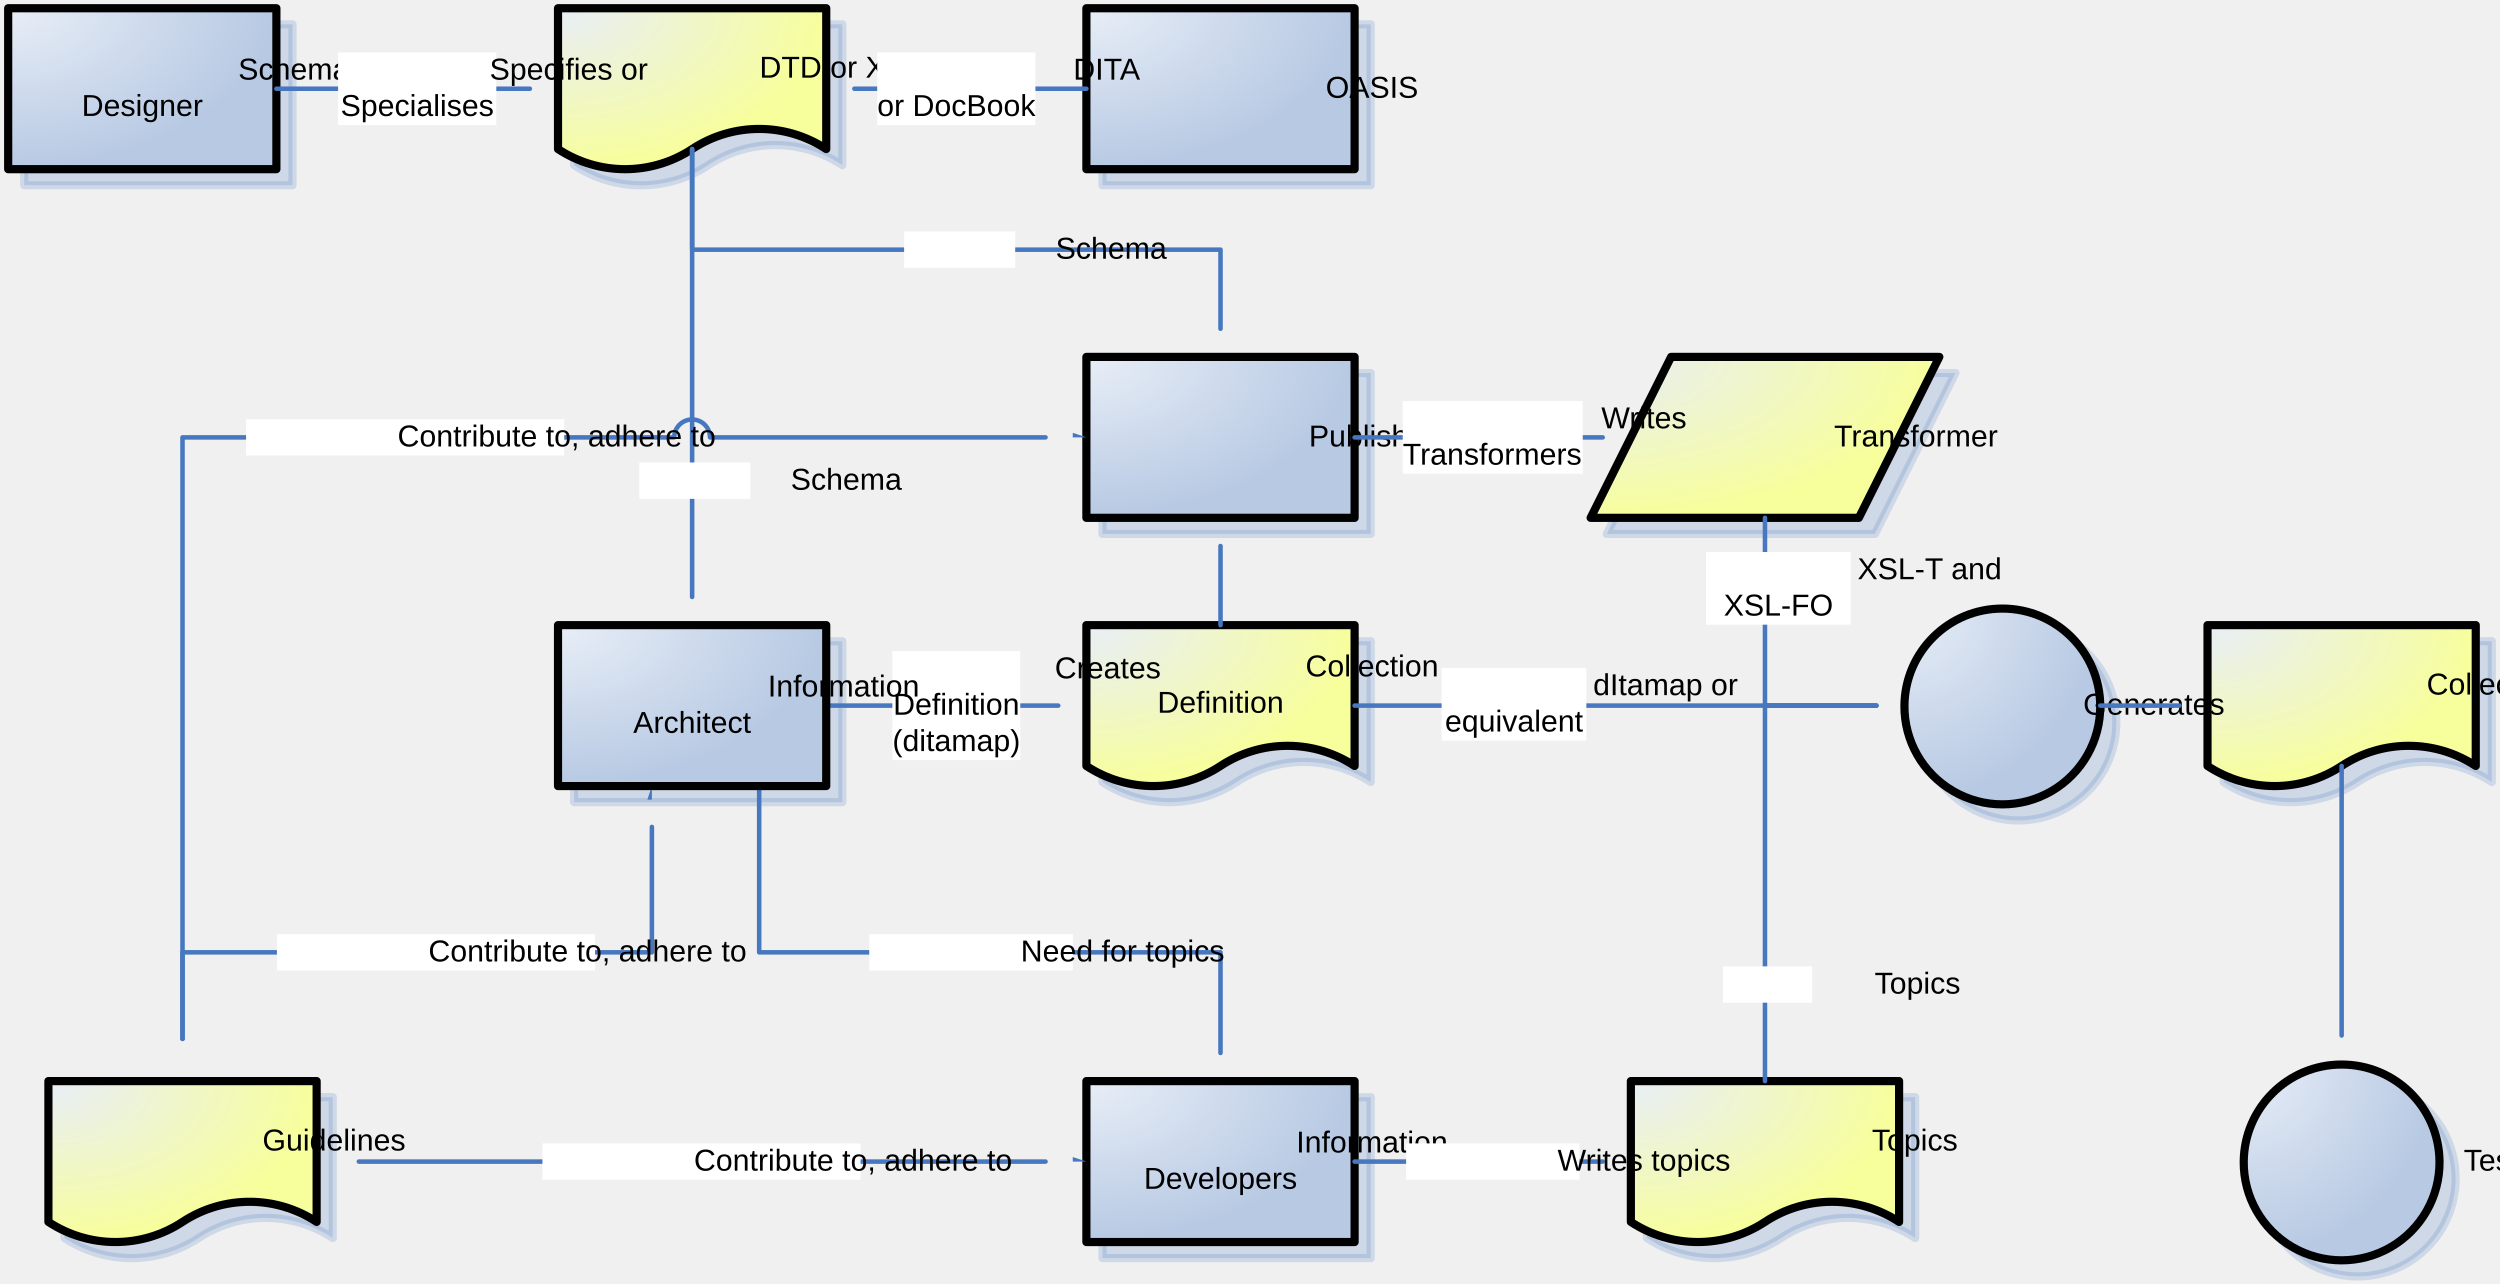
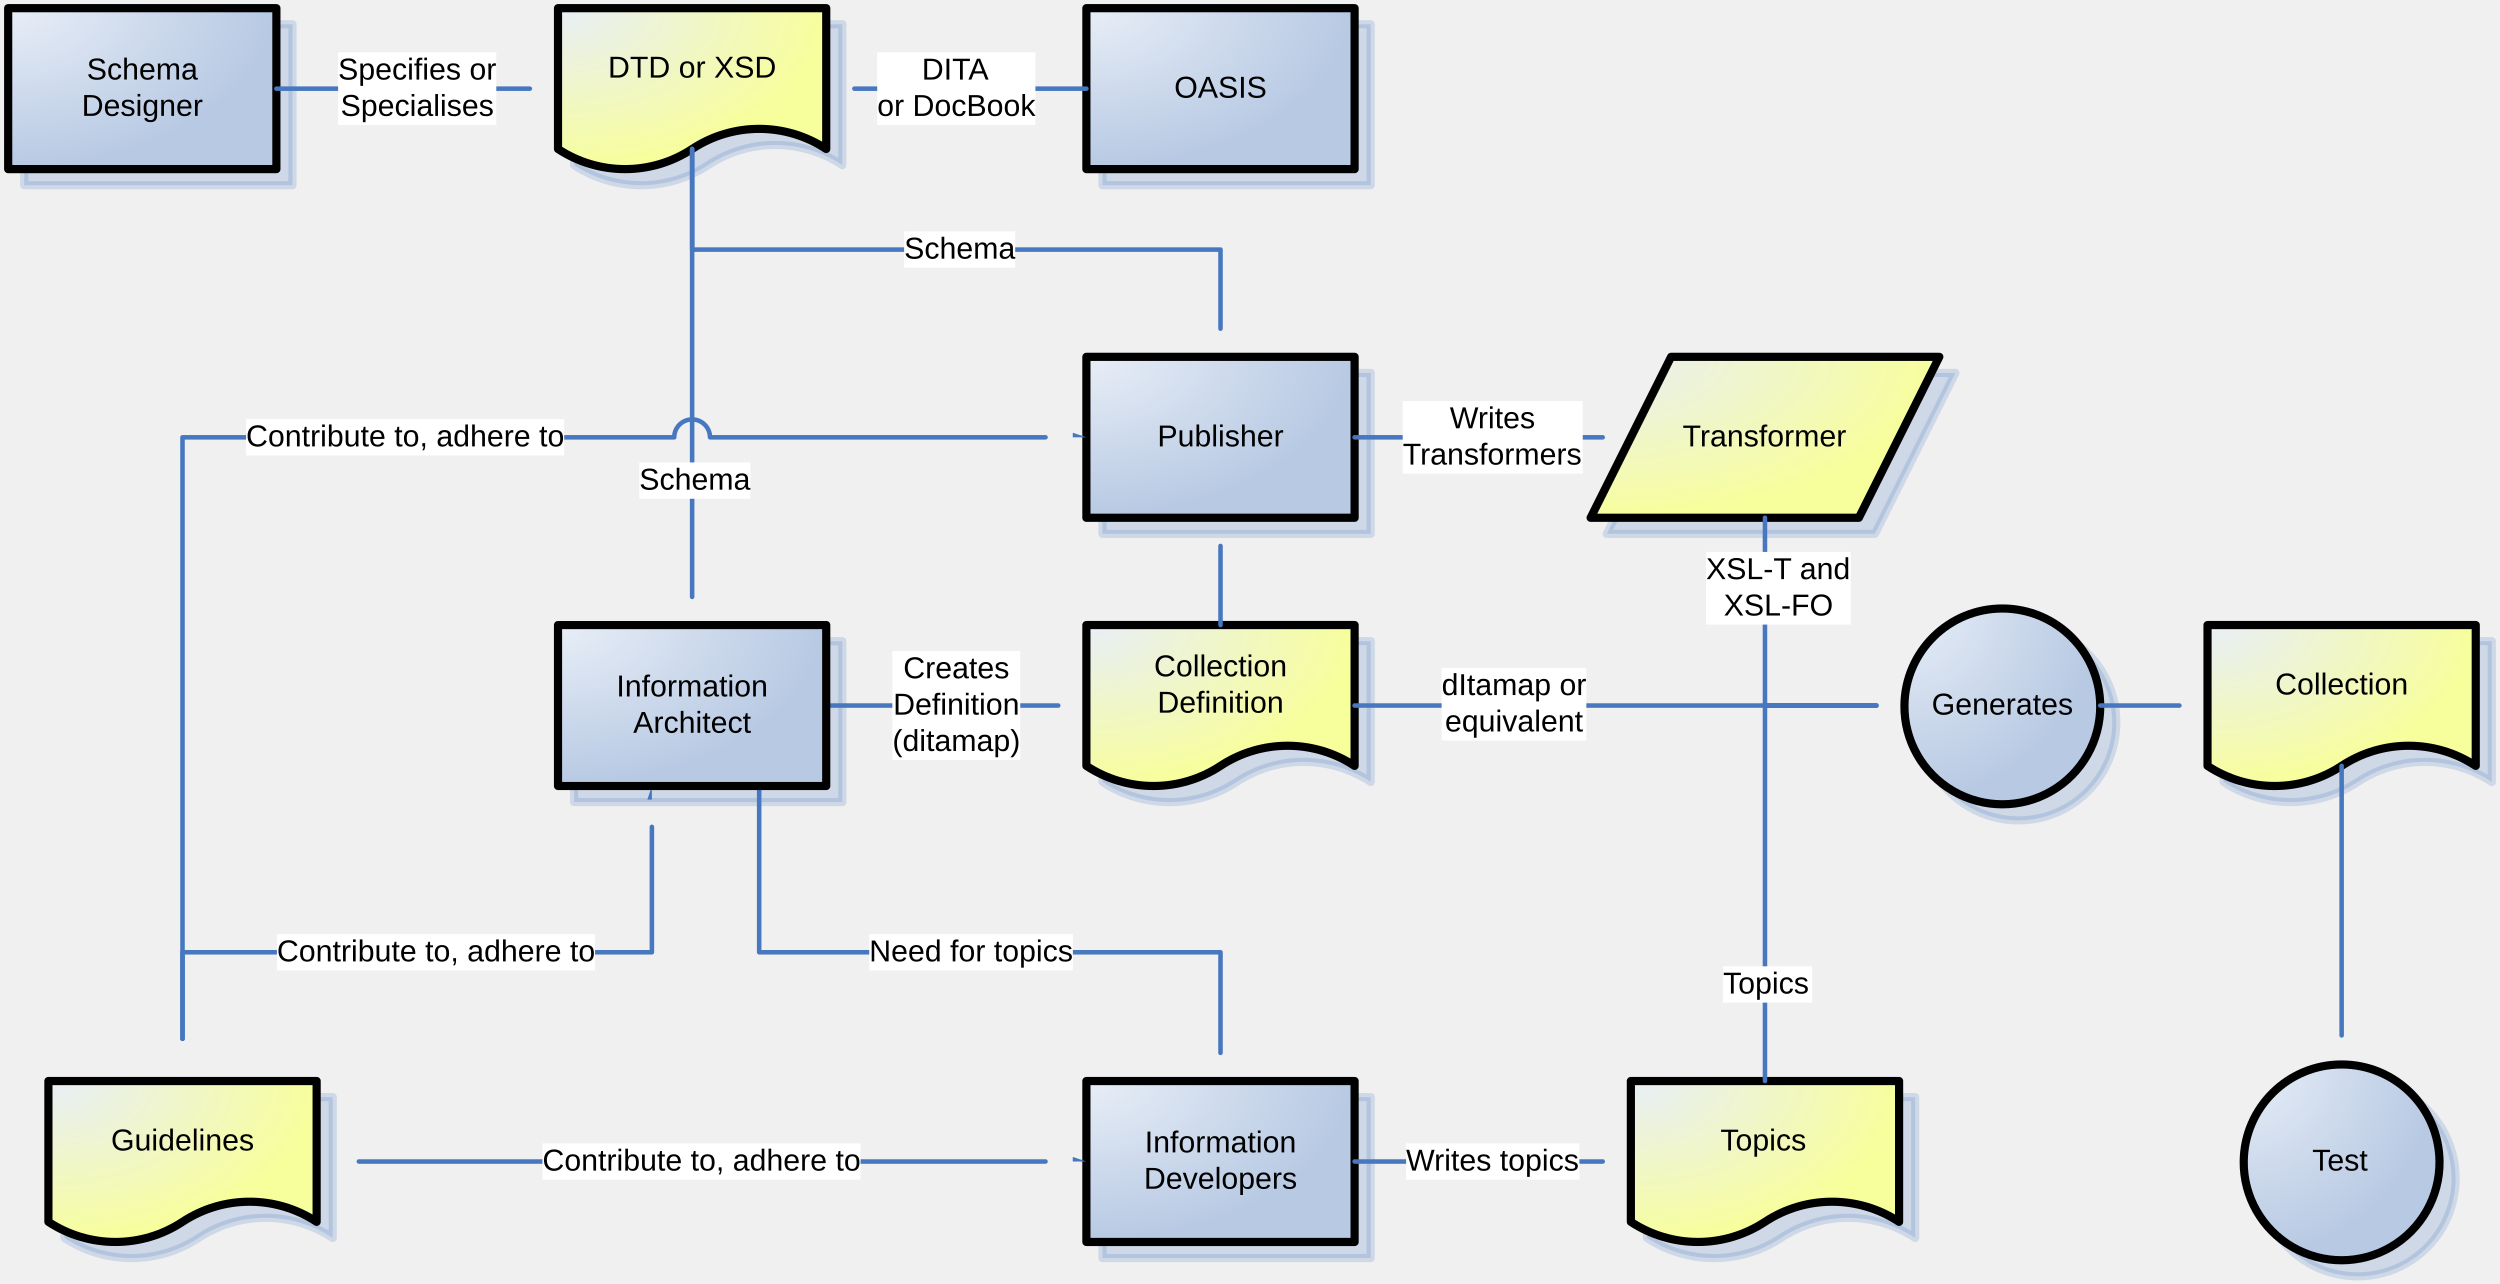
- <svg xmlns="http://www.w3.org/2000/svg" xmlns:ns1="http://schemas.microsoft.com/visio/2003/SVGExtensions/" xmlns:xlink="http://www.w3.org/1999/xlink" width="9.174in" height="4.711in" viewBox="0 0 660.54 339.163" xml:space="preserve" color-interpolation-filters="sRGB" class="st11">
-   <ns1:documentProperties ns1:langID="1033" ns1:metric="true" ns1:viewMarkup="false" />
-   <style type="text/css">
- 	
- 		.st1 {visibility:visible}
- 		.st2 {fill:#4979c0;fill-opacity:0.2;stroke:#4979c0;stroke-linecap:round;stroke-linejoin:round;stroke-opacity:0.2;stroke-width:2.16}
- 		.st3 {fill:url(#grad36-6);stroke:#000000;stroke-linecap:round;stroke-linejoin:round;stroke-width:2.16}
- 		.st4 {fill:#000000;font-family:Arial;font-size:0.667em}
- 		.st5 {font-size:1em}
- 		.st6 {fill:url(#grad36-21);stroke:#000000;stroke-linecap:round;stroke-linejoin:round;stroke-width:2.16}
- 		.st7 {marker-end:url(#mrkr4-71);stroke:#4677bf;stroke-linecap:round;stroke-linejoin:round;stroke-width:1.2}
- 		.st8 {fill:#4677bf;fill-opacity:1;stroke:#4677bf;stroke-opacity:1;stroke-width:0.323}
- 		.st9 {fill:#ffffff;stroke:none;stroke-linecap:butt;stroke-width:7.2}
- 		.st10 {marker-end:url(#mrkr13-113);marker-start:url(#mrkr13-111);stroke:#4677bf;stroke-linecap:round;stroke-linejoin:round;stroke-width:1.2}
- 		.st11 {fill:none;fill-rule:evenodd;font-size:12;overflow:visible;stroke-linecap:square;stroke-miterlimit:3}
- 	
- 	</style>
+ <svg xmlns="http://www.w3.org/2000/svg" xmlns:xlink="http://www.w3.org/1999/xlink" width="880.72" height="452.217" class="st11" color-interpolation-filters="sRGB" viewBox="0 0 660.54 339.163" xml:space="preserve">
+   <style type="text/css">.st1{visibility:visible}.st2,.st3{stroke-linecap:round;stroke-linejoin:round;stroke-width:2.16}.st2{fill:#4979c0;fill-opacity:.2;stroke:#4979c0;stroke-opacity:.2}.st3{fill:url(#grad36-6);stroke:#000}.st4{fill:#000;font-family:Arial;font-size:.667em}.st5{font-size:1em}.st6{fill:url(#grad36-21);stroke:#000;stroke-linecap:round;stroke-linejoin:round;stroke-width:2.16}.st7,.st8{stroke:#4677bf}.st7{marker-end:url(#mrkr4-71);stroke-linecap:round;stroke-linejoin:round;stroke-width:1.2}.st8{fill:#4677bf;fill-opacity:1;stroke-opacity:1;stroke-width:.323}.st9{fill:#fff;stroke:none;stroke-linecap:butt;stroke-width:7.2}.st10{marker-end:url(#mrkr13-113);marker-start:url(#mrkr13-111);stroke:#4677bf;stroke-linecap:round;stroke-linejoin:round;stroke-width:1.2}.st11{fill:none;fill-rule:evenodd;font-size:12;overflow:visible;stroke-linecap:square;stroke-miterlimit:3}</style>
  <defs id="Patterns_And_Gradients">
-     <radialGradient id="grad36-6" ns1:fillPattern="36" ns1:foreground="#e8eef7" ns1:background="#b7c9e3" cx="0" cy="0" r="1">
+     <radialGradient id="grad36-6" cx="0" cy="0" r="1">
      <stop offset="0" style="stop-color:#e8eef7;stop-opacity:1" />
      <stop offset="1" style="stop-color:#b7c9e3;stop-opacity:1" />
    </radialGradient>
-     <radialGradient id="grad36-21" ns1:fillPattern="36" ns1:foreground="#e8eef7" ns1:background="#f7fe9c" cx="0" cy="0" r="1">
+     <radialGradient id="grad36-21" cx="0" cy="0" r="1">
      <stop offset="0" style="stop-color:#e8eef7;stop-opacity:1" />
      <stop offset="1" style="stop-color:#f7fe9c;stop-opacity:1" />
    </radialGradient>
  </defs>
  <defs id="Markers">
    <g id="lend4">
-       <path d="M 2 1 L -0 0 L 2 -1 L 2 1 " style="stroke:none" />
-     </g>
-     <marker id="mrkr4-71" class="st8" ns1:arrowType="4" ns1:arrowSize="2" ns1:setback="6.2" refX="-6.2" orient="auto" markerUnits="strokeWidth">
-       <use xlink:href="#lend4" transform="scale(-3.1,-3.1) " />
+       <path d="M 2 1 L -0 0 L 2 -1 L 2 1" style="stroke:none" />
+     </g>
+     <marker id="mrkr4-71" class="st8" markerUnits="strokeWidth" orient="auto" refX="-6.2">
+       <use transform="scale(-3.1,-3.1)" xlink:href="#lend4" />
    </marker>
    <g id="lend13">
-       <path d="M 3 1 L -0 0 L 3 -1 L 3 1 " style="stroke:none" />
-     </g>
-     <marker id="mrkr13-111" class="st8" ns1:arrowType="13" ns1:arrowSize="2" ns1:setback="9" refX="9" orient="auto" markerUnits="strokeWidth">
-       <use xlink:href="#lend13" transform="scale(3.1) " />
+       <path d="M 3 1 L -0 0 L 3 -1 L 3 1" style="stroke:none" />
+     </g>
+     <marker id="mrkr13-111" class="st8" markerUnits="strokeWidth" orient="auto" refX="9">
+       <use transform="scale(3.1)" xlink:href="#lend13" />
    </marker>
-     <marker id="mrkr13-113" class="st8" ns1:arrowType="13" ns1:arrowSize="2" ns1:setback="9.3" refX="-9.3" orient="auto" markerUnits="strokeWidth">
-       <use xlink:href="#lend13" transform="scale(-3.1,-3.1) " />
+     <marker id="mrkr13-113" class="st8" markerUnits="strokeWidth" orient="auto" refX="-9.3">
+       <use transform="scale(-3.1,-3.1)" xlink:href="#lend13" />
    </marker>
  </defs>
-   <g ns1:mID="0" ns1:index="1" ns1:groupContext="foregroundPage">
-     <ns1:pageProperties ns1:drawingScale="0.0393701" ns1:pageScale="0.0393701" ns1:drawingUnits="24" ns1:shadowOffsetX="4.25197" ns1:shadowOffsetY="-4.25197" />
-     <ns1:layer ns1:name="Flowchart" ns1:index="0" />
-     <ns1:layer ns1:name="Connector" ns1:index="1" />
-     <g id="shape1-1" ns1:mID="1" ns1:groupContext="shape" ns1:layerMember="0" transform="translate(2.16,-294.483)">
-       <ns1:custProps>
-         <ns1:cp ns1:nameU="Cost" ns1:lbl="Cost" ns1:type="7" ns1:format="@" ns1:langID="1033" />
-         <ns1:cp ns1:nameU="Duration" ns1:lbl="Duration" ns1:type="2" ns1:langID="1033" />
-         <ns1:cp ns1:nameU="Resources" ns1:lbl="Resources" ns1:langID="1033" />
-       </ns1:custProps>
-       <ns1:userDefs>
-         <ns1:ud ns1:nameU="visVersion" ns1:val="VT0(11):26" />
-       </ns1:userDefs>
-       <ns1:textBlock ns1:margins="rect(2,2,2,2)" ns1:tabSpace="42.5197" />
-       <ns1:textRect cx="35.433" cy="317.903" width="70.87" height="42.52" />
-       <g id="shadow1-2" ns1:groupContext="shadow" ns1:shadowOffsetX="4.25197" ns1:shadowOffsetY="-4.25197" transform="matrix(1,0,0,1,4.25197,4.25197)" class="st1">
-         <rect x="0" y="296.643" width="70.866" height="42.52" class="st2" />
-       </g>
-       <rect x="0" y="296.643" width="70.866" height="42.52" class="st3" />
-       <text x="20.76" y="315.5" class="st4" ns1:langID="3081">
-         <ns1:paragraph ns1:horizAlign="1" />
-         <ns1:tabList />Schema<ns1:newlineChar />
-         <tspan x="19.43" dy="1.2em" class="st5">Designer</tspan>
-       </text>
-     </g>
-     <g id="shape3-9" ns1:mID="3" ns1:groupContext="shape" ns1:layerMember="0" transform="translate(287.042,-11.0183)">
-       <ns1:custProps>
-         <ns1:cp ns1:nameU="Cost" ns1:lbl="Cost" ns1:type="7" ns1:format="@" ns1:langID="1033" />
-         <ns1:cp ns1:nameU="Duration" ns1:lbl="Duration" ns1:type="2" ns1:langID="1033" />
-         <ns1:cp ns1:nameU="Resources" ns1:lbl="Resources" ns1:langID="1033" />
-       </ns1:custProps>
-       <ns1:userDefs>
-         <ns1:ud ns1:nameU="visVersion" ns1:val="VT0(11):26" />
-       </ns1:userDefs>
-       <ns1:textBlock ns1:margins="rect(2,2,2,2)" ns1:tabSpace="42.5197" />
-       <ns1:textRect cx="35.433" cy="317.903" width="70.87" height="42.52" />
-       <g id="shadow3-10" ns1:groupContext="shadow" ns1:shadowOffsetX="4.25197" ns1:shadowOffsetY="-4.25197" transform="matrix(1,0,0,1,4.25197,4.25197)" class="st1">
-         <rect x="0" y="296.643" width="70.866" height="42.52" class="st2" />
-       </g>
-       <rect x="0" y="296.643" width="70.866" height="42.52" class="st3" />
-       <text x="15.42" y="315.5" class="st4" ns1:langID="3081">
-         <ns1:paragraph ns1:horizAlign="1" />
-         <ns1:tabList />Information <tspan x="15.2" dy="1.2em" class="st5">Developers</tspan>
-       </text>
-     </g>
-     <g id="shape4-16" ns1:mID="4" ns1:groupContext="shape" ns1:layerMember="0" transform="translate(147.436,-294.483)">
-       <ns1:custProps>
-         <ns1:cp ns1:nameU="Cost" ns1:lbl="Cost" ns1:type="7" ns1:format="@" ns1:langID="1033" />
-         <ns1:cp ns1:nameU="Duration" ns1:lbl="Duration" ns1:type="2" ns1:langID="1033" />
-         <ns1:cp ns1:nameU="Resources" ns1:lbl="Resources" ns1:langID="1033" />
-       </ns1:custProps>
-       <ns1:userDefs>
-         <ns1:ud ns1:nameU="visVersion" ns1:val="VT0(11):26" />
-       </ns1:userDefs>
-       <ns1:textBlock ns1:margins="rect(2,2,2,2)" ns1:tabSpace="42.5197" />
-       <ns1:textRect cx="35.433" cy="312.588" width="70.87" height="31.89" />
-       <g id="shadow4-17" ns1:groupContext="shadow" ns1:shadowOffsetX="4.25197" ns1:shadowOffsetY="-4.25197" transform="matrix(1,0,0,1,4.25197,4.25197)" class="st1">
-         <path d="M0 333.85 L0 296.64 L70.87 296.64 L70.87 333.85 A32.185 32.185 -180 0 0 35.43 333.85 A32.185 32.185 0 0         1 0 333.85 Z" class="st2" />
-       </g>
-       <path d="M0 333.85 L0 296.64 L70.87 296.64 L70.87 333.85 A32.185 32.185 -180 0 0 35.43 333.85 A32.185 32.185 0 0 1 0        333.85 Z" class="st6" />
-       <text x="13.21" y="314.99" class="st4" ns1:langID="3081">
-         <ns1:paragraph ns1:horizAlign="1" />
-         <ns1:tabList />DTD or XSD</text>
-     </g>
-     <g id="shape5-23" ns1:mID="5" ns1:groupContext="shape" ns1:layerMember="0" transform="translate(287.042,-294.483)">
-       <ns1:custProps>
-         <ns1:cp ns1:nameU="Cost" ns1:lbl="Cost" ns1:type="7" ns1:format="@" ns1:langID="1033" />
-         <ns1:cp ns1:nameU="Duration" ns1:lbl="Duration" ns1:type="2" ns1:langID="1033" />
-         <ns1:cp ns1:nameU="Resources" ns1:lbl="Resources" ns1:langID="1033" />
-       </ns1:custProps>
-       <ns1:userDefs>
-         <ns1:ud ns1:nameU="visVersion" ns1:val="VT0(11):26" />
-       </ns1:userDefs>
-       <ns1:textBlock ns1:margins="rect(2,2,2,2)" ns1:tabSpace="42.5197" />
-       <ns1:textRect cx="35.433" cy="317.903" width="70.87" height="42.52" />
-       <g id="shadow5-24" ns1:groupContext="shadow" ns1:shadowOffsetX="4.25197" ns1:shadowOffsetY="-4.25197" transform="matrix(1,0,0,1,4.25197,4.25197)" class="st1">
-         <rect x="0" y="296.643" width="70.866" height="42.52" class="st2" />
-       </g>
-       <rect x="0" y="296.643" width="70.866" height="42.52" class="st3" />
-       <text x="23.21" y="320.3" class="st4" ns1:langID="3081">
-         <ns1:paragraph ns1:horizAlign="1" />
-         <ns1:tabList />OASIS</text>
-     </g>
-     <g id="shape6-29" ns1:mID="6" ns1:groupContext="shape" ns1:layerMember="0" transform="translate(12.7899,-11.0183)">
-       <ns1:custProps>
-         <ns1:cp ns1:nameU="Cost" ns1:lbl="Cost" ns1:type="7" ns1:format="@" ns1:langID="1033" />
-         <ns1:cp ns1:nameU="Duration" ns1:lbl="Duration" ns1:type="2" ns1:langID="1033" />
-         <ns1:cp ns1:nameU="Resources" ns1:lbl="Resources" ns1:langID="1033" />
-       </ns1:custProps>
-       <ns1:userDefs>
-         <ns1:ud ns1:nameU="visVersion" ns1:val="VT0(11):26" />
-       </ns1:userDefs>
-       <ns1:textBlock ns1:margins="rect(2,2,2,2)" ns1:tabSpace="42.5197" />
-       <ns1:textRect cx="35.433" cy="312.588" width="70.87" height="31.89" />
-       <g id="shadow6-30" ns1:groupContext="shadow" ns1:shadowOffsetX="4.25197" ns1:shadowOffsetY="-4.25197" transform="matrix(1,0,0,1,4.25197,4.25197)" class="st1">
-         <path d="M0 333.85 L0 296.64 L70.87 296.64 L70.87 333.85 A32.185 32.185 -180 0 0 35.43 333.85 A32.185 32.185 0 0         1 0 333.85 Z" class="st2" />
-       </g>
-       <path d="M0 333.85 L0 296.64 L70.87 296.64 L70.87 333.85 A32.185 32.185 -180 0 0 35.43 333.85 A32.185 32.185 0 0 1 0        333.85 Z" class="st6" />
-       <text x="16.53" y="314.99" class="st4" ns1:langID="3081">
-         <ns1:paragraph ns1:horizAlign="1" />
-         <ns1:tabList />Guidelines</text>
-     </g>
-     <g id="shape7-35" ns1:mID="7" ns1:groupContext="shape" ns1:layerMember="0" transform="translate(430.9,-11.0183)">
-       <ns1:custProps>
-         <ns1:cp ns1:nameU="Cost" ns1:lbl="Cost" ns1:type="7" ns1:format="@" ns1:langID="1033" />
-         <ns1:cp ns1:nameU="Duration" ns1:lbl="Duration" ns1:type="2" ns1:langID="1033" />
-         <ns1:cp ns1:nameU="Resources" ns1:lbl="Resources" ns1:langID="1033" />
-       </ns1:custProps>
-       <ns1:userDefs>
-         <ns1:ud ns1:nameU="visVersion" ns1:val="VT0(11):26" />
-       </ns1:userDefs>
-       <ns1:textBlock ns1:margins="rect(2,2,2,2)" ns1:tabSpace="42.5197" />
-       <ns1:textRect cx="35.433" cy="312.588" width="70.87" height="31.89" />
-       <g id="shadow7-36" ns1:groupContext="shadow" ns1:shadowOffsetX="4.25197" ns1:shadowOffsetY="-4.25197" transform="matrix(1,0,0,1,4.25197,4.25197)" class="st1">
-         <path d="M0 333.85 L0 296.64 L70.87 296.64 L70.87 333.85 A32.185 32.185 -180 0 0 35.43 333.85 A32.185 32.185 0 0         1 0 333.85 Z" class="st2" />
-       </g>
-       <path d="M0 333.85 L0 296.64 L70.87 296.64 L70.87 333.85 A32.185 32.185 -180 0 0 35.43 333.85 A32.185 32.185 0 0 1 0        333.85 Z" class="st6" />
-       <text x="23.65" y="314.99" class="st4" ns1:langID="3081">
-         <ns1:paragraph ns1:horizAlign="1" />
-         <ns1:tabList />Topics</text>
-     </g>
-     <g id="shape8-41" ns1:mID="8" ns1:groupContext="shape" ns1:layerMember="0" transform="translate(287.042,-131.491)">
-       <ns1:custProps>
-         <ns1:cp ns1:nameU="Cost" ns1:lbl="Cost" ns1:type="7" ns1:format="@" ns1:langID="1033" />
-         <ns1:cp ns1:nameU="Duration" ns1:lbl="Duration" ns1:type="2" ns1:langID="1033" />
-         <ns1:cp ns1:nameU="Resources" ns1:lbl="Resources" ns1:langID="1033" />
-       </ns1:custProps>
-       <ns1:userDefs>
-         <ns1:ud ns1:nameU="visVersion" ns1:val="VT0(11):26" />
-       </ns1:userDefs>
-       <ns1:textBlock ns1:margins="rect(2,2,2,2)" ns1:tabSpace="42.5197" />
-       <ns1:textRect cx="35.433" cy="312.588" width="70.87" height="31.89" />
-       <g id="shadow8-42" ns1:groupContext="shadow" ns1:shadowOffsetX="4.25197" ns1:shadowOffsetY="-4.25197" transform="matrix(1,0,0,1,4.25197,4.25197)" class="st1">
-         <path d="M0 333.85 L0 296.64 L70.87 296.64 L70.87 333.85 A32.185 32.185 -180 0 0 35.43 333.85 A32.185 32.185 0 0         1 0 333.85 Z" class="st2" />
-       </g>
-       <path d="M0 333.85 L0 296.64 L70.87 296.64 L70.87 333.85 A32.185 32.185 -180 0 0 35.43 333.85 A32.185 32.185 0 0 1 0        333.85 Z" class="st6" />
-       <text x="17.87" y="310.19" class="st4" ns1:langID="3081">
-         <ns1:paragraph ns1:horizAlign="1" />
-         <ns1:tabList />Collection <tspan x="18.76" dy="1.2em" class="st5">Definition</tspan>
-       </text>
-     </g>
-     <g id="shape9-48" ns1:mID="9" ns1:groupContext="shape" ns1:layerMember="0" transform="translate(583.262,-131.491)">
-       <ns1:custProps>
-         <ns1:cp ns1:nameU="Cost" ns1:lbl="Cost" ns1:type="7" ns1:format="@" ns1:langID="1033" />
-         <ns1:cp ns1:nameU="Duration" ns1:lbl="Duration" ns1:type="2" ns1:langID="1033" />
-         <ns1:cp ns1:nameU="Resources" ns1:lbl="Resources" ns1:langID="1033" />
-       </ns1:custProps>
-       <ns1:userDefs>
-         <ns1:ud ns1:nameU="visVersion" ns1:val="VT0(11):26" />
-       </ns1:userDefs>
-       <ns1:textBlock ns1:margins="rect(2,2,2,2)" ns1:tabSpace="42.5197" />
-       <ns1:textRect cx="35.433" cy="312.588" width="70.87" height="31.89" />
-       <g id="shadow9-49" ns1:groupContext="shadow" ns1:shadowOffsetX="4.25197" ns1:shadowOffsetY="-4.25197" transform="matrix(1,0,0,1,4.25197,4.25197)" class="st1">
-         <path d="M0 333.85 L0 296.64 L70.87 296.64 L70.87 333.85 A32.185 32.185 -180 0 0 35.43 333.85 A32.185 32.185 0 0         1 0 333.85 Z" class="st2" />
-       </g>
-       <path d="M0 333.85 L0 296.64 L70.87 296.64 L70.87 333.85 A32.185 32.185 -180 0 0 35.43 333.85 A32.185 32.185 0 0 1 0        333.85 Z" class="st6" />
-       <text x="17.87" y="314.99" class="st4" ns1:langID="3081">
-         <ns1:paragraph ns1:horizAlign="1" />
-         <ns1:tabList />Collection</text>
-     </g>
-     <g id="shape10-54" ns1:mID="10" ns1:groupContext="shape" ns1:layerMember="0" transform="translate(287.042,-202.357)">
-       <ns1:custProps>
-         <ns1:cp ns1:nameU="Cost" ns1:lbl="Cost" ns1:type="7" ns1:format="@" ns1:langID="1033" />
-         <ns1:cp ns1:nameU="Duration" ns1:lbl="Duration" ns1:type="2" ns1:langID="1033" />
-         <ns1:cp ns1:nameU="Resources" ns1:lbl="Resources" ns1:langID="1033" />
-       </ns1:custProps>
-       <ns1:userDefs>
-         <ns1:ud ns1:nameU="visVersion" ns1:val="VT0(11):26" />
-       </ns1:userDefs>
-       <ns1:textBlock ns1:margins="rect(2,2,2,2)" ns1:tabSpace="42.5197" />
-       <ns1:textRect cx="35.433" cy="317.903" width="70.87" height="42.52" />
-       <g id="shadow10-55" ns1:groupContext="shadow" ns1:shadowOffsetX="4.25197" ns1:shadowOffsetY="-4.25197" transform="matrix(1,0,0,1,4.25197,4.25197)" class="st1">
-         <rect x="0" y="296.643" width="70.866" height="42.52" class="st2" />
-       </g>
-       <rect x="0" y="296.643" width="70.866" height="42.52" class="st3" />
-       <text x="18.76" y="320.3" class="st4" ns1:langID="3081">
-         <ns1:paragraph ns1:horizAlign="1" />
-         <ns1:tabList />Publisher</text>
-     </g>
-     <g id="shape12-60" ns1:mID="12" ns1:groupContext="shape" ns1:layerMember="0" transform="translate(430.9,-202.357)">
-       <ns1:custProps>
-         <ns1:cp ns1:nameU="Cost" ns1:lbl="Cost" ns1:type="7" ns1:format="@" ns1:langID="1033" />
-         <ns1:cp ns1:nameU="Duration" ns1:lbl="Duration" ns1:type="2" ns1:langID="1033" />
-         <ns1:cp ns1:nameU="Resources" ns1:lbl="Resources" ns1:langID="1033" />
-       </ns1:custProps>
-       <ns1:userDefs>
-         <ns1:ud ns1:nameU="visVersion" ns1:val="VT0(11):26" />
-       </ns1:userDefs>
-       <ns1:textBlock ns1:margins="rect(2,0,2,0)" ns1:tabSpace="42.5197" />
-       <ns1:textRect cx="35.433" cy="317.903" width="47.25" height="42.52" />
-       <g id="shadow12-61" ns1:groupContext="shadow" ns1:shadowOffsetX="4.25197" ns1:shadowOffsetY="-4.25197" transform="matrix(1,0,0,1,4.25197,4.25197)" class="st1">
-         <path d="M-10.63 339.16 L60.24 339.16 L81.5 296.64 L10.63 296.64 L-10.63 339.16 Z" class="st2" />
+   <g>
+     <g id="shape1-1" transform="translate(2.16,-294.483)">
+       <g id="shadow1-2" class="st1" transform="matrix(1,0,0,1,4.25197,4.25197)">
+         <rect width="70.866" height="42.52" x="0" y="296.643" class="st2" />
+       </g>
+       <rect width="70.866" height="42.52" x="0" y="296.643" class="st3" />
+       <text x="20.76" y="315.5" class="st4">Schema<tspan x="19.43" class="st5" dy="1.2em">Designer</tspan>
+       </text>
+     </g>
+     <g id="shape3-9" transform="translate(287.042,-11.0183)">
+       <g id="shadow3-10" class="st1" transform="matrix(1,0,0,1,4.25197,4.25197)">
+         <rect width="70.866" height="42.52" x="0" y="296.643" class="st2" />
+       </g>
+       <rect width="70.866" height="42.52" x="0" y="296.643" class="st3" />
+       <text x="15.42" y="315.5" class="st4">Information <tspan x="15.2" class="st5" dy="1.2em">Developers</tspan>
+       </text>
+     </g>
+     <g id="shape4-16" transform="translate(147.436,-294.483)">
+       <g id="shadow4-17" class="st1">
+         <path d="M0 333.85 L0 296.64 L70.87 296.64 L70.87 333.85 A32.185 32.185 -180 0 0 35.43 333.85 A32.185 32.185 0 0 1 0 333.85 Z" class="st2" transform="matrix(1,0,0,1,4.25197,4.25197)" />
+       </g>
+       <path d="M0 333.85 L0 296.64 L70.87 296.64 L70.87 333.85 A32.185 32.185 -180 0 0 35.43 333.85 A32.185 32.185 0 0 1 0 333.85 Z" class="st6" />
+       <text x="13.21" y="314.99" class="st4">DTD or XSD</text>
+     </g>
+     <g id="shape5-23" transform="translate(287.042,-294.483)">
+       <g id="shadow5-24" class="st1" transform="matrix(1,0,0,1,4.25197,4.25197)">
+         <rect width="70.866" height="42.52" x="0" y="296.643" class="st2" />
+       </g>
+       <rect width="70.866" height="42.52" x="0" y="296.643" class="st3" />
+       <text x="23.21" y="320.3" class="st4">OASIS</text>
+     </g>
+     <g id="shape6-29" transform="translate(12.7899,-11.0183)">
+       <g id="shadow6-30" class="st1">
+         <path d="M0 333.85 L0 296.64 L70.87 296.64 L70.87 333.85 A32.185 32.185 -180 0 0 35.43 333.85 A32.185 32.185 0 0 1 0 333.85 Z" class="st2" transform="matrix(1,0,0,1,4.25197,4.25197)" />
+       </g>
+       <path d="M0 333.85 L0 296.64 L70.87 296.64 L70.87 333.85 A32.185 32.185 -180 0 0 35.43 333.85 A32.185 32.185 0 0 1 0 333.85 Z" class="st6" />
+       <text x="16.53" y="314.99" class="st4">Guidelines</text>
+     </g>
+     <g id="shape7-35" transform="translate(430.9,-11.0183)">
+       <g id="shadow7-36" class="st1">
+         <path d="M0 333.85 L0 296.64 L70.87 296.64 L70.87 333.85 A32.185 32.185 -180 0 0 35.43 333.85 A32.185 32.185 0 0 1 0 333.85 Z" class="st2" transform="matrix(1,0,0,1,4.25197,4.25197)" />
+       </g>
+       <path d="M0 333.85 L0 296.64 L70.87 296.64 L70.87 333.85 A32.185 32.185 -180 0 0 35.43 333.85 A32.185 32.185 0 0 1 0 333.85 Z" class="st6" />
+       <text x="23.65" y="314.99" class="st4">Topics</text>
+     </g>
+     <g id="shape8-41" transform="translate(287.042,-131.491)">
+       <g id="shadow8-42" class="st1">
+         <path d="M0 333.85 L0 296.64 L70.87 296.64 L70.87 333.85 A32.185 32.185 -180 0 0 35.43 333.85 A32.185 32.185 0 0 1 0 333.85 Z" class="st2" transform="matrix(1,0,0,1,4.25197,4.25197)" />
+       </g>
+       <path d="M0 333.85 L0 296.64 L70.87 296.64 L70.87 333.85 A32.185 32.185 -180 0 0 35.43 333.85 A32.185 32.185 0 0 1 0 333.85 Z" class="st6" />
+       <text x="17.87" y="310.19" class="st4">Collection <tspan x="18.76" class="st5" dy="1.2em">Definition</tspan>
+       </text>
+     </g>
+     <g id="shape9-48" transform="translate(583.262,-131.491)">
+       <g id="shadow9-49" class="st1">
+         <path d="M0 333.85 L0 296.64 L70.87 296.64 L70.87 333.85 A32.185 32.185 -180 0 0 35.43 333.85 A32.185 32.185 0 0 1 0 333.85 Z" class="st2" transform="matrix(1,0,0,1,4.25197,4.25197)" />
+       </g>
+       <path d="M0 333.85 L0 296.64 L70.87 296.64 L70.87 333.85 A32.185 32.185 -180 0 0 35.43 333.85 A32.185 32.185 0 0 1 0 333.85 Z" class="st6" />
+       <text x="17.87" y="314.99" class="st4">Collection</text>
+     </g>
+     <g id="shape10-54" transform="translate(287.042,-202.357)">
+       <g id="shadow10-55" class="st1" transform="matrix(1,0,0,1,4.25197,4.25197)">
+         <rect width="70.866" height="42.52" x="0" y="296.643" class="st2" />
+       </g>
+       <rect width="70.866" height="42.52" x="0" y="296.643" class="st3" />
+       <text x="18.76" y="320.3" class="st4">Publisher</text>
+     </g>
+     <g id="shape12-60" transform="translate(430.9,-202.357)">
+       <g id="shadow12-61" class="st1">
+         <path d="M-10.63 339.16 L60.24 339.16 L81.5 296.64 L10.63 296.64 L-10.63 339.16 Z" class="st2" transform="matrix(1,0,0,1,4.25197,4.25197)" />
      </g>
      <path d="M-10.63 339.16 L60.24 339.16 L81.5 296.64 L10.63 296.64 L-10.63 339.16 Z" class="st6" />
-       <text x="13.65" y="320.3" class="st4" ns1:langID="3081">
-         <ns1:paragraph ns1:horizAlign="1" />
-         <ns1:tabList />Transformer</text>
-     </g>
-     <g id="shape15-66" ns1:mID="15" ns1:groupContext="shape" ns1:layerMember="1" transform="translate(175.782,-299.798)">
-       <ns1:textBlock ns1:margins="rect(4,4,4,4)" ns1:tabSpace="42.5197" />
-       <ns1:textRect cx="7.795" cy="426.78" width="40" height="17.604" />
+       <text x="13.65" y="320.3" class="st4">Transformer</text>
+     </g>
+     <g id="shape15-66" transform="translate(175.782,-299.798)">
      <path d="M7.09 339.16 L7.09 457.51" class="st7" />
-       <rect ns1:rectContext="textBkgnd" x="-6.879" y="421.98" width="29.348" height="9.6" class="st9" />
-       <text x="-6.88" y="429.18" class="st4" ns1:langID="3081">
-         <ns1:paragraph ns1:horizAlign="1" />
-         <ns1:tabList />Schema</text>
-     </g>
-     <g id="shape11-74" ns1:mID="11" ns1:groupContext="shape" ns1:layerMember="1" transform="translate(73.0261,-308.656)">
-       <ns1:textBlock ns1:margins="rect(4,4,4,4)" ns1:tabSpace="42.5197" />
-       <ns1:textRect cx="37.205" cy="332.076" width="52.03" height="27.203" />
+       <rect width="29.348" height="9.6" x="-6.879" y="421.98" class="st9" />
+       <text x="-6.88" y="429.18" class="st4">Schema</text>
+     </g>
+     <g id="shape11-74" transform="translate(73.0261,-308.656)">
      <path d="M0 332.08 L66.97 332.08" class="st7" />
-       <rect ns1:rectContext="textBkgnd" x="16.306" y="322.476" width="41.797" height="19.2" class="st9" />
-       <text x="16.31" y="329.68" class="st4" ns1:langID="3081">
-         <ns1:paragraph ns1:horizAlign="1" />
-         <ns1:tabList />Specifies or<ns1:lf />
-         <tspan x="16.97" dy="1.2em" class="st5">Specialises</tspan>
-       </text>
-     </g>
-     <g id="shape13-82" ns1:mID="13" ns1:groupContext="shape" ns1:layerMember="1" transform="translate(287.042,-308.656)">
-       <ns1:textBlock ns1:margins="rect(4,4,4,4)" ns1:tabSpace="42.5197" />
-       <ns1:textRect cx="-34.37" cy="332.076" width="52.03" height="27.203" />
+       <rect width="41.797" height="19.2" x="16.306" y="322.476" class="st9" />
+       <text x="16.31" y="329.68" class="st4">Specifies or<tspan x="16.97" class="st5" dy="1.2em">Specialises</tspan>
+       </text>
+     </g>
+     <g id="shape13-82" transform="translate(287.042,-308.656)">
      <path d="M0 332.08 L-61.3 332.08" class="st7" />
-       <rect ns1:rectContext="textBkgnd" x="-55.269" y="322.476" width="41.797" height="19.2" class="st9" />
-       <text x="-43.48" y="329.68" class="st4" ns1:langID="3081">
-         <ns1:paragraph ns1:horizAlign="1" />
-         <ns1:tabList />DITA<ns1:lf />
-         <tspan x="-55.27" dy="1.2em" class="st5">or DocBook</tspan>
-       </text>
-     </g>
-     <g id="shape14-90" ns1:mID="14" ns1:groupContext="shape" ns1:layerMember="1" transform="translate(182.869,-299.798)">
-       <ns1:textBlock ns1:margins="rect(4,4,4,4)" ns1:tabSpace="42.5197" />
-       <ns1:textRect cx="70.689" cy="365.737" width="40" height="17.604" />
+       <rect width="41.797" height="19.2" x="-55.269" y="322.476" class="st9" />
+       <text x="-43.48" y="329.68" class="st4">DITA<tspan x="-55.27" class="st5" dy="1.2em">or DocBook</tspan>
+       </text>
+     </g>
+     <g id="shape14-90" transform="translate(182.869,-299.798)">
      <path d="M0 339.16 L0 365.74 L139.61 365.74 L139.61 386.64" class="st7" />
-       <rect ns1:rectContext="textBkgnd" x="56.015" y="360.938" width="29.348" height="9.6" class="st9" />
-       <text x="56.02" y="368.14" class="st4" ns1:langID="3081">
-         <ns1:paragraph ns1:horizAlign="1" />
-         <ns1:tabList />Schema</text>
-     </g>
-     <g id="shape16-97" ns1:mID="16" ns1:groupContext="shape" ns1:layerMember="1" transform="translate(357.908,-216.53)">
-       <ns1:textBlock ns1:margins="rect(4,4,4,4)" ns1:tabSpace="42.5197" />
-       <ns1:textRect cx="36.496" cy="332.076" width="57.79" height="27.203" />
+       <rect width="29.348" height="9.6" x="56.015" y="360.938" class="st9" />
+       <text x="56.02" y="368.14" class="st4">Schema</text>
+     </g>
+     <g id="shape16-97" transform="translate(357.908,-216.53)">
      <path d="M0 332.08 L65.55 332.08" class="st7" />
-       <rect ns1:rectContext="textBkgnd" x="12.715" y="322.476" width="47.563" height="19.2" class="st9" />
-       <text x="25.16" y="329.68" class="st4" ns1:langID="3081">
-         <ns1:paragraph ns1:horizAlign="1" />
-         <ns1:tabList />Writes<ns1:lf />
-         <tspan x="12.71" dy="1.2em" class="st5">Transformers</tspan>
-       </text>
-     </g>
-     <g id="shape17-105" ns1:mID="17" ns1:groupContext="shape" ns1:layerMember="1" transform="translate(172.239,-131.491)">
-       <ns1:textBlock ns1:margins="rect(4,4,4,4)" ns1:tabSpace="42.5197" />
-       <ns1:textRect cx="-57.047" cy="383.1" width="94.28" height="17.604" />
+       <rect width="47.563" height="19.2" x="12.715" y="322.476" class="st9" />
+       <text x="25.16" y="329.68" class="st4">Writes<tspan x="12.71" class="st5" dy="1.2em">Transformers</tspan>
+       </text>
+     </g>
+     <g id="shape17-105" transform="translate(172.239,-131.491)">
      <path d="M0 349.96 L0 350.32 L0 383.1 L-124.02 383.1 L-124.02 405.96" class="st10" />
-       <rect ns1:rectContext="textBkgnd" x="-99.074" y="378.3" width="84.054" height="9.6" class="st9" />
-       <text x="-99.07" y="385.5" class="st4" ns1:langID="3081">
-         <ns1:paragraph ns1:horizAlign="1" />
-         <ns1:tabList />Contribute to, adhere to</text>
-     </g>
-     <g id="shape18-116" ns1:mID="18" ns1:groupContext="shape" ns1:layerMember="1" transform="translate(287.042,-25.1915)">
-       <ns1:textBlock ns1:margins="rect(4,4,4,4)" ns1:tabSpace="42.5197" />
-       <ns1:textRect cx="-101.693" cy="332.076" width="94.28" height="17.604" />
+       <rect width="84.054" height="9.6" x="-99.074" y="378.3" class="st9" />
+       <text x="-99.07" y="385.5" class="st4">Contribute to, adhere to</text>
+     </g>
+     <g id="shape18-116" transform="translate(287.042,-25.1915)">
      <path d="M-10.8 332.08 L-11.16 332.08 L-192.23 332.08" class="st10" />
-       <rect ns1:rectContext="textBkgnd" x="-143.72" y="327.276" width="84.054" height="9.6" class="st9" />
-       <text x="-143.72" y="334.48" class="st4" ns1:langID="3081">
-         <ns1:paragraph ns1:horizAlign="1" />
-         <ns1:tabList />Contribute to, adhere to</text>
-     </g>
-     <g id="shape19-125" ns1:mID="19" ns1:groupContext="shape" ns1:layerMember="1" transform="translate(287.042,-223.617)">
-       <ns1:textBlock ns1:margins="rect(4,4,4,4)" ns1:tabSpace="42.5197" />
-       <ns1:textRect cx="-180" cy="339.163" width="94.28" height="17.604" />
-       <path d="M-10.8 339.16 L-11.16 339.16 L-99.45 339.16 A4.724 4.724 -180 0 0 -108.9 339.16 L-238.82 339.16 L-238.82        498.08" class="st10" />
-       <rect ns1:rectContext="textBkgnd" x="-222.027" y="334.363" width="84.054" height="9.6" class="st9" />
-       <text x="-222.03" y="341.56" class="st4" ns1:langID="3081">
-         <ns1:paragraph ns1:horizAlign="1" />
-         <ns1:tabList />Contribute to, adhere to</text>
-     </g>
-     <g id="shape20-134" ns1:mID="20" ns1:groupContext="shape" ns1:layerMember="1" transform="translate(218.302,-145.664)">
-       <ns1:textBlock ns1:margins="rect(4,4,4,4)" ns1:tabSpace="42.5197" />
-       <ns1:textRect cx="34.37" cy="332.076" width="44.02" height="36.803" />
+       <rect width="84.054" height="9.6" x="-143.72" y="327.276" class="st9" />
+       <text x="-143.72" y="334.48" class="st4">Contribute to, adhere to</text>
+     </g>
+     <g id="shape19-125" transform="translate(287.042,-223.617)">
+       <path d="M-10.8 339.16 L-11.16 339.16 L-99.45 339.16 A4.724 4.724 -180 0 0 -108.9 339.16 L-238.82 339.16 L-238.82 498.08" class="st10" />
+       <rect width="84.054" height="9.6" x="-222.027" y="334.363" class="st9" />
+       <text x="-222.03" y="341.56" class="st4">Contribute to, adhere to</text>
+     </g>
+     <g id="shape20-134" transform="translate(218.302,-145.664)">
      <path d="M0 332.08 L61.3 332.08" class="st7" />
-       <rect ns1:rectContext="textBkgnd" x="17.476" y="317.676" width="33.789" height="28.8" class="st9" />
-       <text x="20.36" y="324.88" class="st4" ns1:langID="3081">
-         <ns1:paragraph ns1:horizAlign="1" />
-         <ns1:tabList />Creates<ns1:lf />
-         <tspan x="17.69" dy="1.2em" class="st5">Definition<ns1:lf />
-         </tspan>
-         <tspan x="17.48" dy="1.2em" class="st5">(</tspan>ditamap)</text>
-     </g>
-     <g id="shape21-143" ns1:mID="21" ns1:groupContext="shape" ns1:layerMember="1" transform="translate(315.388,-174.01)">
+       <rect width="33.789" height="28.8" x="17.476" y="317.676" class="st9" />
+       <text x="20.36" y="324.88" class="st4">Creates<tspan x="17.69" class="st5" dy="1.2em">Definition</tspan>
+         <tspan x="17.48" class="st5" dy="1.2em">(</tspan>ditamap)</text>
+     </g>
+     <g id="shape21-143" transform="translate(315.388,-174.01)">
      <path d="M7.09 339.16 L7.09 318.26" class="st7" />
    </g>
-     <g id="shape22-148" ns1:mID="22" ns1:groupContext="shape" ns1:layerMember="1" transform="translate(200.585,-131.491)">
-       <ns1:textBlock ns1:margins="rect(4,4,4,4)" ns1:tabSpace="42.5197" />
-       <ns1:textRect cx="55.984" cy="383.1" width="64.04" height="17.604" />
+     <g id="shape22-148" transform="translate(200.585,-131.491)">
      <path d="M0 339.16 L0 383.1 L121.89 383.1 L121.89 409.68" class="st7" />
-       <rect ns1:rectContext="textBkgnd" x="29.082" y="378.3" width="53.804" height="9.6" class="st9" />
-       <text x="29.08" y="385.5" class="st4" ns1:langID="3081">
-         <ns1:paragraph ns1:horizAlign="1" />
-         <ns1:tabList />Need for topics</text>
-     </g>
-     <g id="shape23-155" ns1:mID="23" ns1:groupContext="shape" ns1:layerMember="1" transform="translate(357.908,-25.1915)">
-       <ns1:textBlock ns1:margins="rect(4,4,4,4)" ns1:tabSpace="42.5197" />
-       <ns1:textRect cx="36.496" cy="332.076" width="56.02" height="17.604" />
+       <rect width="53.804" height="9.6" x="29.082" y="378.3" class="st9" />
+       <text x="29.08" y="385.5" class="st4">Need for topics</text>
+     </g>
+     <g id="shape23-155" transform="translate(357.908,-25.1915)">
      <path d="M0 332.08 L65.55 332.08" class="st7" />
-       <rect ns1:rectContext="textBkgnd" x="13.604" y="327.276" width="45.785" height="9.6" class="st9" />
-       <text x="13.6" y="334.48" class="st4" ns1:langID="3081">
-         <ns1:paragraph ns1:horizAlign="1" />
-         <ns1:tabList />Writes topics</text>
-     </g>
-     <g id="shape24-162" ns1:mID="24" ns1:groupContext="shape" ns1:layerMember="1" transform="translate(466.333,-53.538)">
-       <ns1:textBlock ns1:margins="rect(4,4,4,4)" ns1:tabSpace="42.5197" />
-       <ns1:textRect cx="0.709" cy="313.651" width="40" height="17.604" />
+       <rect width="45.785" height="9.6" x="13.604" y="327.276" class="st9" />
+       <text x="13.6" y="334.48" class="st4">Writes topics</text>
+     </g>
+     <g id="shape24-162" transform="translate(466.333,-53.538)">
      <path d="M0 339.16 L0 239.95 L29.41 239.95" class="st7" />
-       <rect ns1:rectContext="textBkgnd" x="-11.073" y="308.851" width="23.563" height="9.6" class="st9" />
-       <text x="-11.07" y="316.05" class="st4" ns1:langID="3081">
-         <ns1:paragraph ns1:horizAlign="1" />
-         <ns1:tabList />Topics</text>
-     </g>
-     <g id="shape25-169" ns1:mID="25" ns1:groupContext="shape" ns1:layerMember="1;0" transform="translate(503.184,-126.884)">
-       <ns1:userDefs>
-         <ns1:ud ns1:nameU="visVersion" ns1:val="VT0(11):26" />
-       </ns1:userDefs>
-       <ns1:textBlock ns1:margins="rect(2,2,2,2)" ns1:tabSpace="42.5197" />
-       <ns1:textRect cx="25.866" cy="313.296" width="51.74" height="51.732" />
-       <g id="shadow25-170" ns1:groupContext="shadow" ns1:shadowOffsetX="4.25197" ns1:shadowOffsetY="-4.25197" transform="matrix(1,0,0,1,4.25197,4.25197)" class="st1">
-         <path d="M0 313.3 A25.866 25.866 0 0 1 51.73 313.3 A25.866 25.866 0 1 1 0 313.3 Z" class="st2" />
+       <rect width="23.563" height="9.6" x="-11.073" y="308.851" class="st9" />
+       <text x="-11.07" y="316.05" class="st4">Topics</text>
+     </g>
+     <g id="shape25-169" transform="translate(503.184,-126.884)">
+       <g id="shadow25-170" class="st1">
+         <path d="M0 313.3 A25.866 25.866 0 0 1 51.73 313.3 A25.866 25.866 0 1 1 0 313.3 Z" class="st2" transform="matrix(1,0,0,1,4.25197,4.25197)" />
      </g>
      <path d="M0 313.3 A25.866 25.866 0 0 1 51.73 313.3 A25.866 25.866 0 1 1 0 313.3 Z" class="st3" />
-       <text x="7.19" y="315.7" class="st4" ns1:langID="3081">
-         <ns1:paragraph ns1:horizAlign="1" />
-         <ns1:tabList />Generates</text>
-     </g>
-     <g id="shape26-175" ns1:mID="26" ns1:groupContext="shape" ns1:layerMember="1" transform="translate(466.333,-202.357)">
-       <ns1:textBlock ns1:margins="rect(4,4,4,4)" ns1:tabSpace="42.5197" />
-       <ns1:textRect cx="3.543" cy="357.784" width="48.47" height="27.203" />
+       <text x="7.19" y="315.7" class="st4">Generates</text>
+     </g>
+     <g id="shape26-175" transform="translate(466.333,-202.357)">
      <path d="M0 339.16 L0 388.77 L29.41 388.77" class="st7" />
-       <rect ns1:rectContext="textBkgnd" x="-15.578" y="348.184" width="38.242" height="19.2" class="st9" />
-       <text x="-15.58" y="355.38" class="st4" ns1:langID="3081">
-         <ns1:paragraph ns1:horizAlign="1" />
-         <ns1:tabList />XSL-T and<ns1:lf />
-         <tspan x="-10.9" dy="1.2em" class="st5">XSL</tspan>-FO</text>
-     </g>
-     <g id="shape28-183" ns1:mID="28" ns1:groupContext="shape" ns1:layerMember="1" transform="translate(554.916,-145.664)">
+       <rect width="38.242" height="19.2" x="-15.578" y="348.184" class="st9" />
+       <text x="-15.58" y="355.38" class="st4">XSL-T and<tspan x="-10.9" class="st5" dy="1.2em">XSL</tspan>-FO</text>
+     </g>
+     <g id="shape28-183" transform="translate(554.916,-145.664)">
      <path d="M0 332.08 L20.91 332.08" class="st7" />
    </g>
-     <g id="shape29-188" ns1:mID="29" ns1:groupContext="shape" ns1:layerMember="1;0" transform="translate(592.829,-6.41197)">
-       <ns1:userDefs>
-         <ns1:ud ns1:nameU="visVersion" ns1:val="VT0(11):26" />
-       </ns1:userDefs>
-       <ns1:textBlock ns1:margins="rect(2,2,2,2)" ns1:tabSpace="42.5197" />
-       <ns1:textRect cx="25.866" cy="313.296" width="51.74" height="51.732" />
-       <g id="shadow29-189" ns1:groupContext="shadow" ns1:shadowOffsetX="4.25197" ns1:shadowOffsetY="-4.25197" transform="matrix(1,0,0,1,4.25197,4.25197)" class="st1">
-         <path d="M0 313.3 A25.866 25.866 0 0 1 51.73 313.3 A25.866 25.866 0 1 1 0 313.3 Z" class="st2" />
+     <g id="shape29-188" transform="translate(592.829,-6.41197)">
+       <g id="shadow29-189" class="st1">
+         <path d="M0 313.3 A25.866 25.866 0 0 1 51.73 313.3 A25.866 25.866 0 1 1 0 313.3 Z" class="st2" transform="matrix(1,0,0,1,4.25197,4.25197)" />
      </g>
      <path d="M0 313.3 A25.866 25.866 0 0 1 51.73 313.3 A25.866 25.866 0 1 1 0 313.3 Z" class="st3" />
-       <text x="18.09" y="315.7" class="st4" ns1:langID="3081">
-         <ns1:paragraph ns1:horizAlign="1" />
-         <ns1:tabList />Test</text>
-     </g>
-     <g id="shape27-194" ns1:mID="27" ns1:groupContext="shape" ns1:layerMember="1" transform="translate(357.908,-145.664)">
-       <ns1:textBlock ns1:margins="rect(4,4,4,4)" ns1:tabSpace="42.5197" />
-       <ns1:textRect cx="42.109" cy="331.722" width="50.7" height="27.203" />
+       <text x="18.09" y="315.7" class="st4">Test</text>
+     </g>
+     <g id="shape27-194" transform="translate(357.908,-145.664)">
      <path d="M0 332.08 L137.84 332.08" class="st7" />
-       <rect ns1:rectContext="textBkgnd" x="22.988" y="322.122" width="38.242" height="19.2" class="st9" />
-       <text x="22.99" y="329.32" class="st4" ns1:langID="3081">
-         <ns1:paragraph ns1:horizAlign="1" />
-         <ns1:tabList />dItamap or <ns1:lf />
-         <tspan x="23.87" dy="1.2em" class="st5">equivalent</tspan>
-       </text>
-     </g>
-     <g id="shape30-202" ns1:mID="30" ns1:groupContext="shape" ns1:layerMember="1" transform="translate(611.609,-136.806)">
+       <rect width="38.242" height="19.2" x="22.988" y="322.122" class="st9" />
+       <text x="22.99" y="329.32" class="st4">dItamap or <tspan x="23.87" class="st5" dy="1.2em">equivalent</tspan>
+       </text>
+     </g>
+     <g id="shape30-202" transform="translate(611.609,-136.806)">
      <path d="M7.09 339.16 L7.09 410.38" class="st7" />
    </g>
-     <g id="shape2-207" ns1:mID="2" ns1:groupContext="shape" ns1:layerMember="0" transform="translate(147.436,-131.491)">
-       <ns1:custProps>
-         <ns1:cp ns1:nameU="Cost" ns1:lbl="Cost" ns1:type="7" ns1:format="@" ns1:langID="1033" />
-         <ns1:cp ns1:nameU="Duration" ns1:lbl="Duration" ns1:type="2" ns1:langID="1033" />
-         <ns1:cp ns1:nameU="Resources" ns1:lbl="Resources" ns1:langID="1033" />
-       </ns1:custProps>
-       <ns1:userDefs>
-         <ns1:ud ns1:nameU="visVersion" ns1:val="VT0(11):26" />
-       </ns1:userDefs>
-       <ns1:textBlock ns1:margins="rect(2,2,2,2)" ns1:tabSpace="42.5197" />
-       <ns1:textRect cx="35.433" cy="317.903" width="70.87" height="42.52" />
-       <g id="shadow2-208" ns1:groupContext="shadow" ns1:shadowOffsetX="4.25197" ns1:shadowOffsetY="-4.25197" transform="matrix(1,0,0,1,4.25197,4.25197)" class="st1">
-         <rect x="0" y="296.643" width="70.866" height="42.52" class="st2" />
-       </g>
-       <rect x="0" y="296.643" width="70.866" height="42.52" class="st3" />
-       <text x="15.42" y="315.5" class="st4" ns1:langID="3081">
-         <ns1:paragraph ns1:horizAlign="1" />
-         <ns1:tabList />Information<ns1:newlineChar />
-         <tspan x="19.87" dy="1.2em" class="st5">Architect</tspan>
+     <g id="shape2-207" transform="translate(147.436,-131.491)">
+       <g id="shadow2-208" class="st1" transform="matrix(1,0,0,1,4.25197,4.25197)">
+         <rect width="70.866" height="42.52" x="0" y="296.643" class="st2" />
+       </g>
+       <rect width="70.866" height="42.52" x="0" y="296.643" class="st3" />
+       <text x="15.42" y="315.5" class="st4">Information<tspan x="19.87" class="st5" dy="1.2em">Architect</tspan>
      </text>
    </g>
  </g>
</svg>
